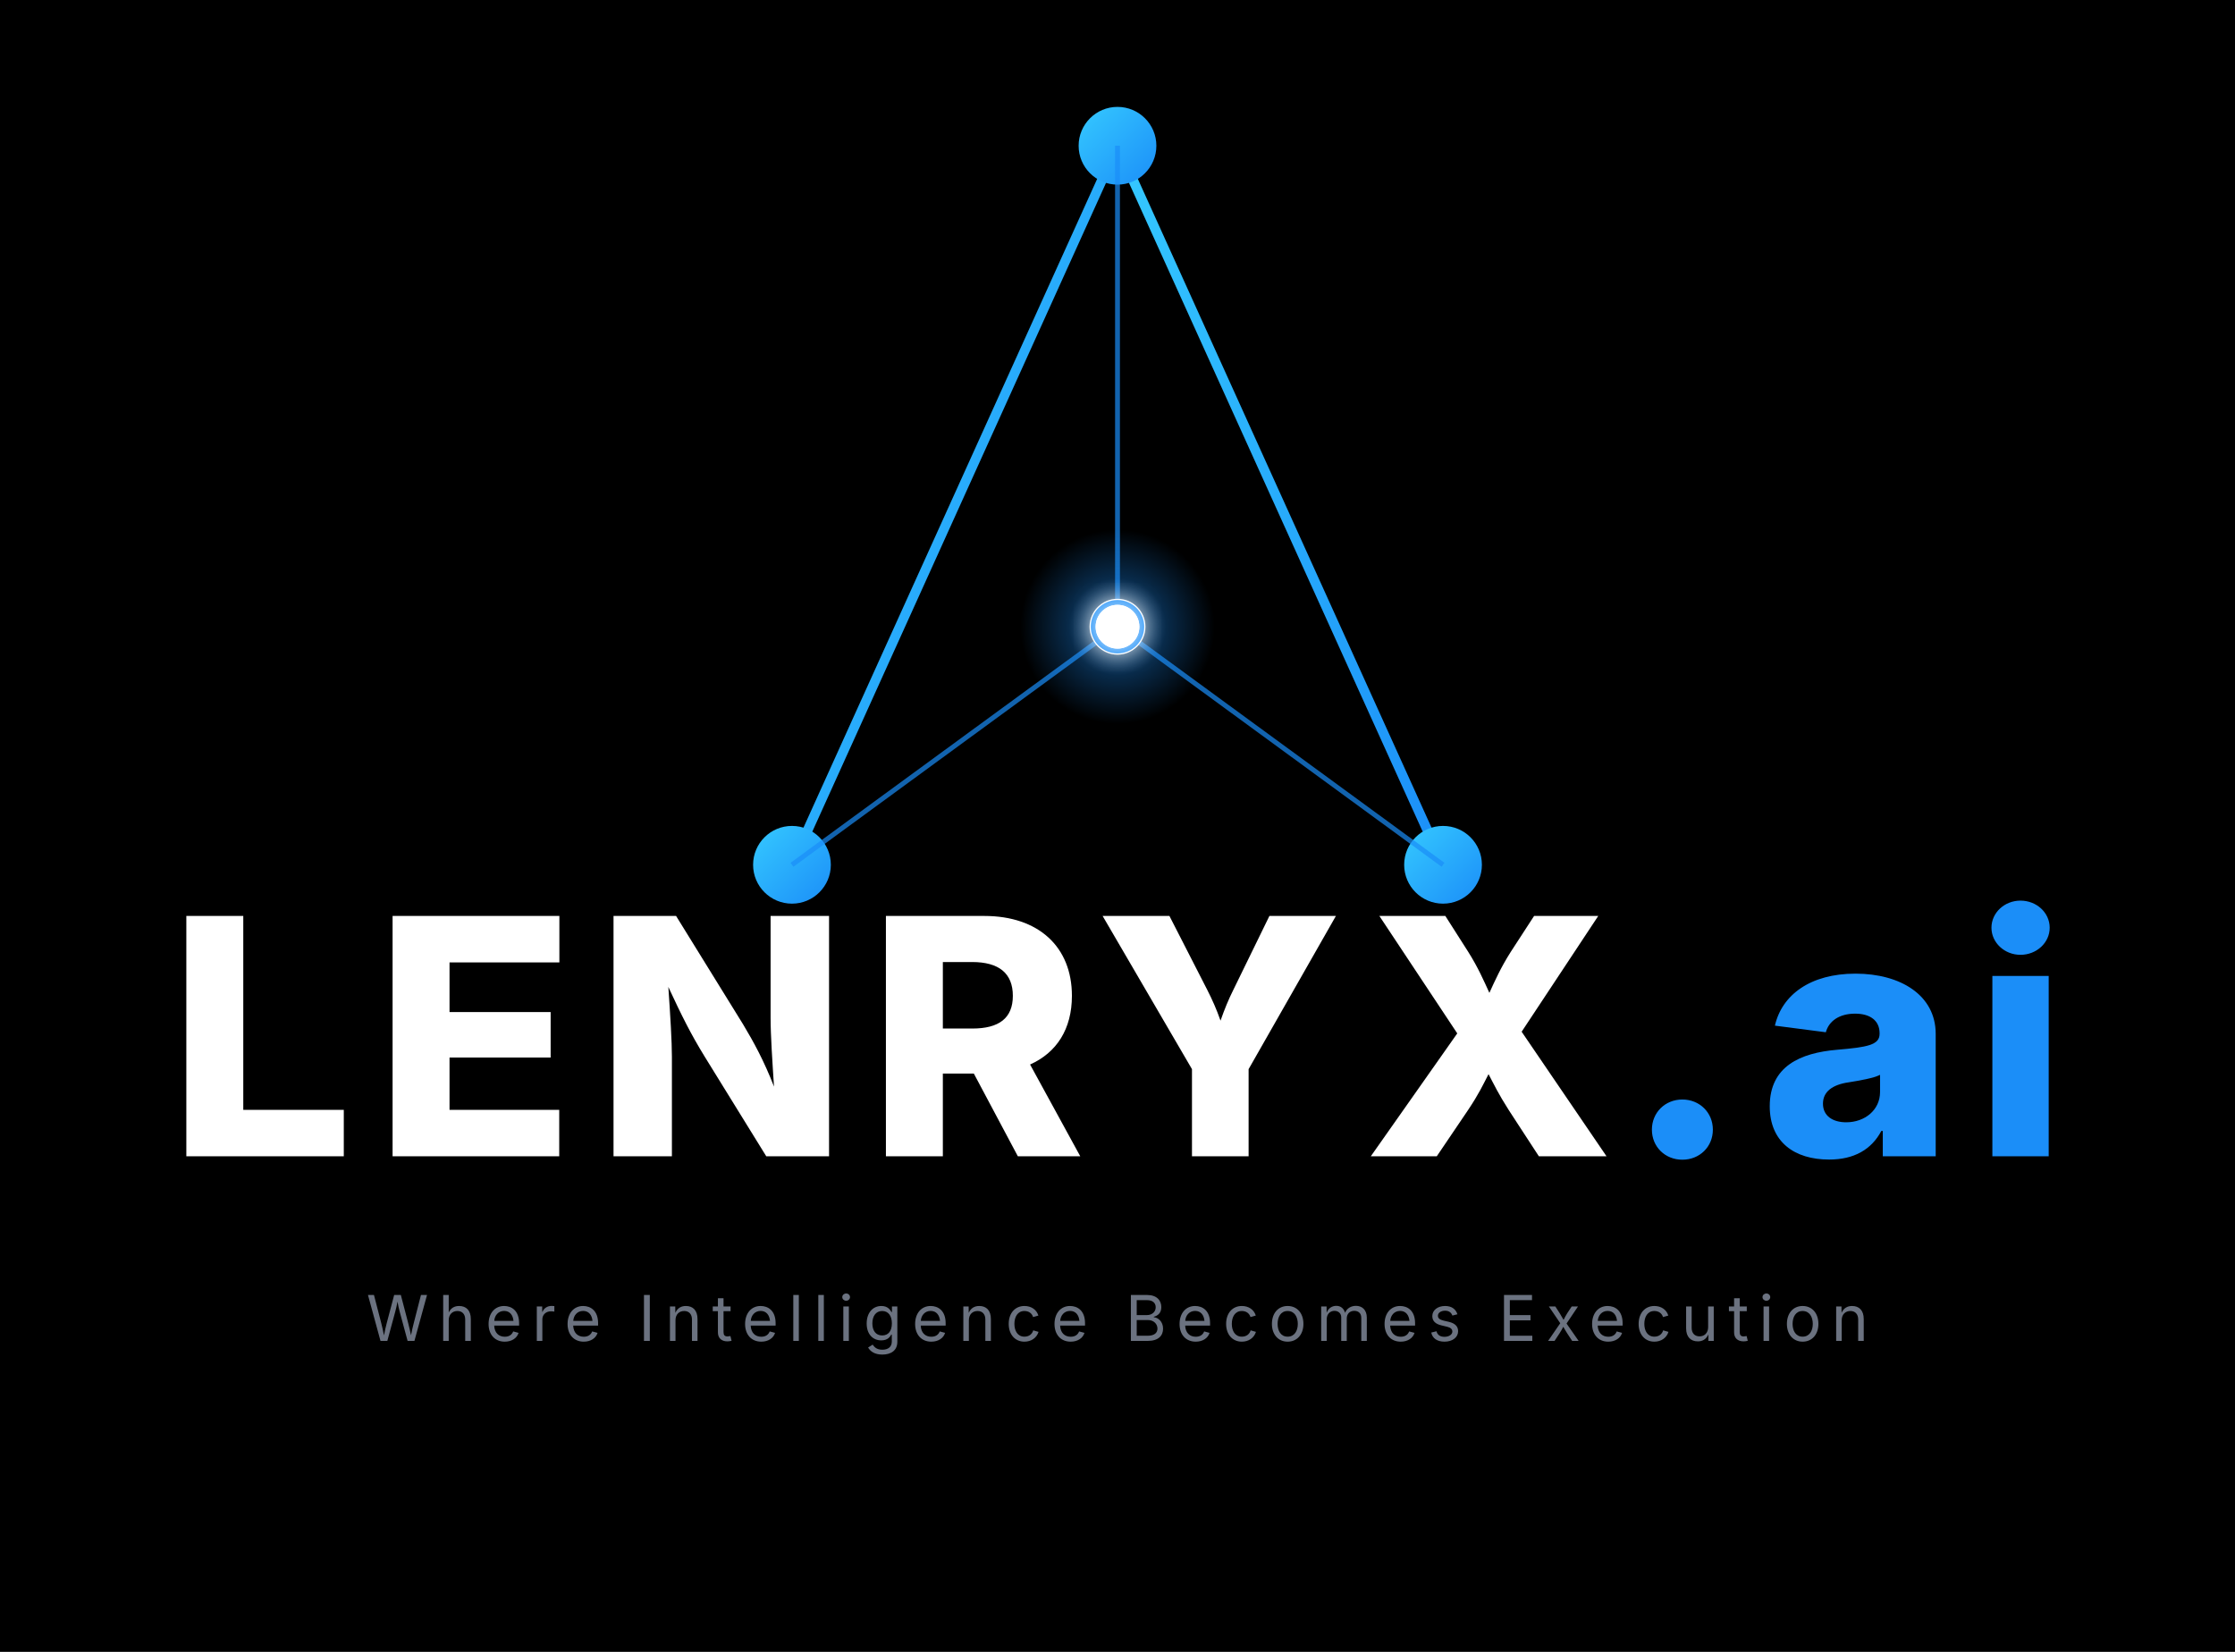
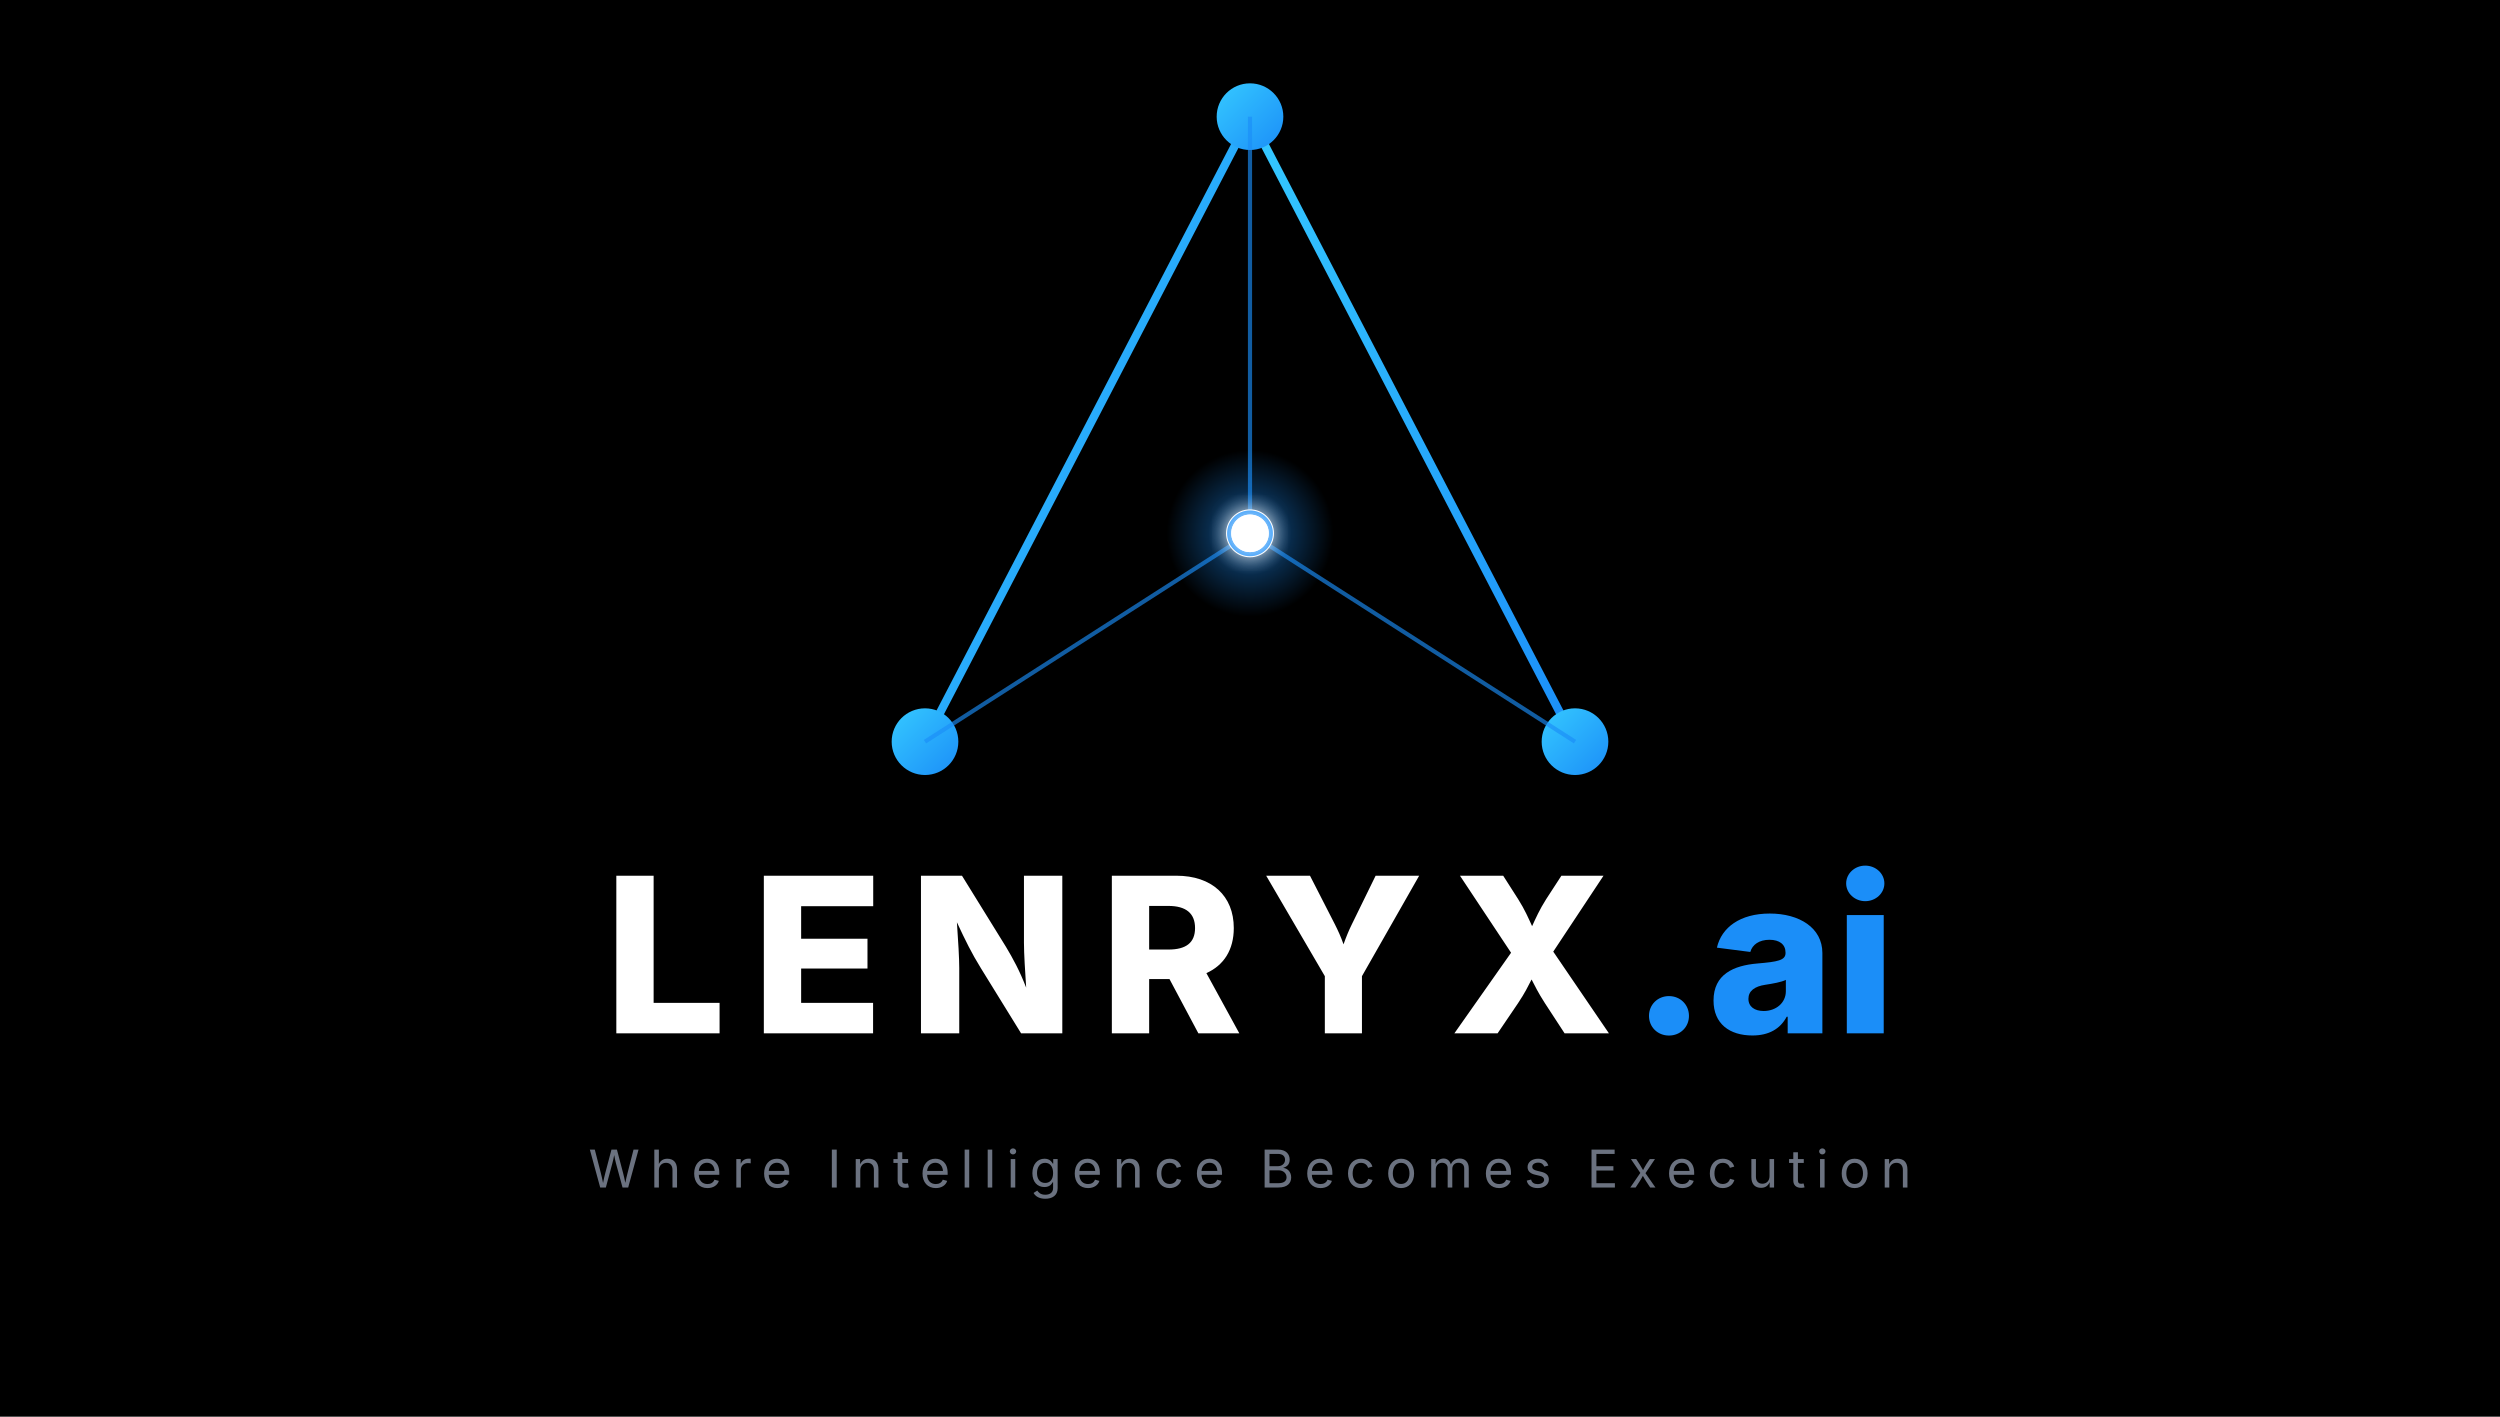
- <svg xmlns="http://www.w3.org/2000/svg" viewBox="0 0 460 340" width="460" height="340">
+ <svg xmlns="http://www.w3.org/2000/svg" viewBox="0 0 600 340" width="600" height="340">
  <defs>
    <linearGradient id="blueGrad" x1="0%" y1="0%" x2="100%" y2="100%">
      <stop offset="0%" stop-color="#35C9FF" />
      <stop offset="100%" stop-color="#1B8EF8" />
    </linearGradient>
    <radialGradient id="centerGlow" cx="50%" cy="50%" r="50%">
      <stop offset="0%" stop-color="#ffffff" stop-opacity="0.9" />
      <stop offset="50%" stop-color="#1B8EF8" stop-opacity="0.3" />
      <stop offset="100%" stop-color="#1B8EF8" stop-opacity="0" />
    </radialGradient>
    <filter id="glow" x="-50%" y="-50%" width="200%" height="200%">
      <feGaussianBlur stdDeviation="2.5" result="blur" />
      <feMerge>
        <feMergeNode in="blur" />
        <feMergeNode in="SourceGraphic" />
      </feMerge>
    </filter>
  </defs>
-   <rect width="460" height="340" fill="#000000" />
-   <line x1="230" y1="30" x2="163" y2="178" stroke="url(#blueGrad)" stroke-width="2" stroke-linecap="round" />
-   <line x1="230" y1="30" x2="297" y2="178" stroke="url(#blueGrad)" stroke-width="2" stroke-linecap="round" />
-   <line x1="163" y1="178" x2="297" y2="178" stroke="url(#blueGrad)" stroke-width="2" stroke-linecap="round" />
-   <circle cx="230" cy="30" r="8" fill="url(#blueGrad)" />
-   <circle cx="163" cy="178" r="8" fill="url(#blueGrad)" />
-   <circle cx="297" cy="178" r="8" fill="url(#blueGrad)" />
-   <line x1="230" y1="129" x2="230" y2="30" stroke="#1B8EF8" stroke-width="1" stroke-opacity="0.7" />
-   <line x1="230" y1="129" x2="163" y2="178" stroke="#1B8EF8" stroke-width="1" stroke-opacity="0.7" />
-   <line x1="230" y1="129" x2="297" y2="178" stroke="#1B8EF8" stroke-width="1" stroke-opacity="0.7" />
-   <circle cx="230" cy="129" r="20" fill="url(#centerGlow)" />
-   <circle cx="230" cy="129" r="5" fill="none" stroke="#ffffff" stroke-width="1.5">
+   <rect width="600" height="340" fill="#000000" />
+   <line x1="300" y1="28" x2="222" y2="178" stroke="url(#blueGrad)" stroke-width="2" stroke-linecap="round" />
+   <line x1="300" y1="28" x2="378" y2="178" stroke="url(#blueGrad)" stroke-width="2" stroke-linecap="round" />
+   <line x1="222" y1="178" x2="378" y2="178" stroke="url(#blueGrad)" stroke-width="2" stroke-linecap="round" />
+   <circle cx="300" cy="28" r="8" fill="url(#blueGrad)" />
+   <circle cx="222" cy="178" r="8" fill="url(#blueGrad)" />
+   <circle cx="378" cy="178" r="8" fill="url(#blueGrad)" />
+   <line x1="300" y1="128" x2="300" y2="28" stroke="#1B8EF8" stroke-width="1" stroke-opacity="0.65" />
+   <line x1="300" y1="128" x2="222" y2="178" stroke="#1B8EF8" stroke-width="1" stroke-opacity="0.65" />
+   <line x1="300" y1="128" x2="378" y2="178" stroke="#1B8EF8" stroke-width="1" stroke-opacity="0.65" />
+   <circle cx="300" cy="128" r="20" fill="url(#centerGlow)" />
+   <circle cx="300" cy="128" r="5" fill="none" stroke="#ffffff" stroke-width="1.5">
    <animate attributeName="r" values="5;22;5" dur="2.5s" repeatCount="indefinite" />
    <animate attributeName="stroke-opacity" values="0.8;0;0.8" dur="2.5s" repeatCount="indefinite" />
  </circle>
-   <circle cx="230" cy="129" r="5" fill="none" stroke="#1B8EF8" stroke-width="1">
+   <circle cx="300" cy="128" r="5" fill="none" stroke="#1B8EF8" stroke-width="1">
    <animate attributeName="r" values="5;22;5" dur="2.5s" begin="1.25s" repeatCount="indefinite" />
    <animate attributeName="stroke-opacity" values="0.6;0;0.6" dur="2.5s" begin="1.25s" repeatCount="indefinite" />
  </circle>
-   <circle cx="230" cy="129" r="4.5" fill="#ffffff" filter="url(#glow)">
+   <circle cx="300" cy="128" r="4.5" fill="#ffffff" filter="url(#glow)">
    <animate attributeName="r" values="4.5;6;4.5" dur="2.5s" repeatCount="indefinite" />
  </circle>
-   <text x="230" y="238" text-anchor="middle" font-family="'Inter', 'Helvetica Neue', Arial, sans-serif" font-size="68" font-weight="800" letter-spacing="4" fill="#ffffff">LENRYX<tspan fill="#1B8EF8" dx="2">.ai</tspan>
+   <text x="300" y="248" text-anchor="middle" font-family="'Inter', 'Helvetica Neue', Arial, sans-serif" font-size="52" font-weight="800" letter-spacing="6" fill="#ffffff">LENRYX<tspan fill="#1B8EF8" dx="4" letter-spacing="0">.ai</tspan>
  </text>
-   <text x="230" y="276" text-anchor="middle" font-family="'Inter', 'Helvetica Neue', Arial, sans-serif" font-size="13" font-weight="400" letter-spacing="2" fill="#6B7280">Where Intelligence Becomes Execution</text>
+   <text x="300" y="285" text-anchor="middle" font-family="'Inter', 'Helvetica Neue', Arial, sans-serif" font-size="12.5" font-weight="400" letter-spacing="2.5" fill="#6B7280">Where Intelligence Becomes Execution</text>
</svg>
